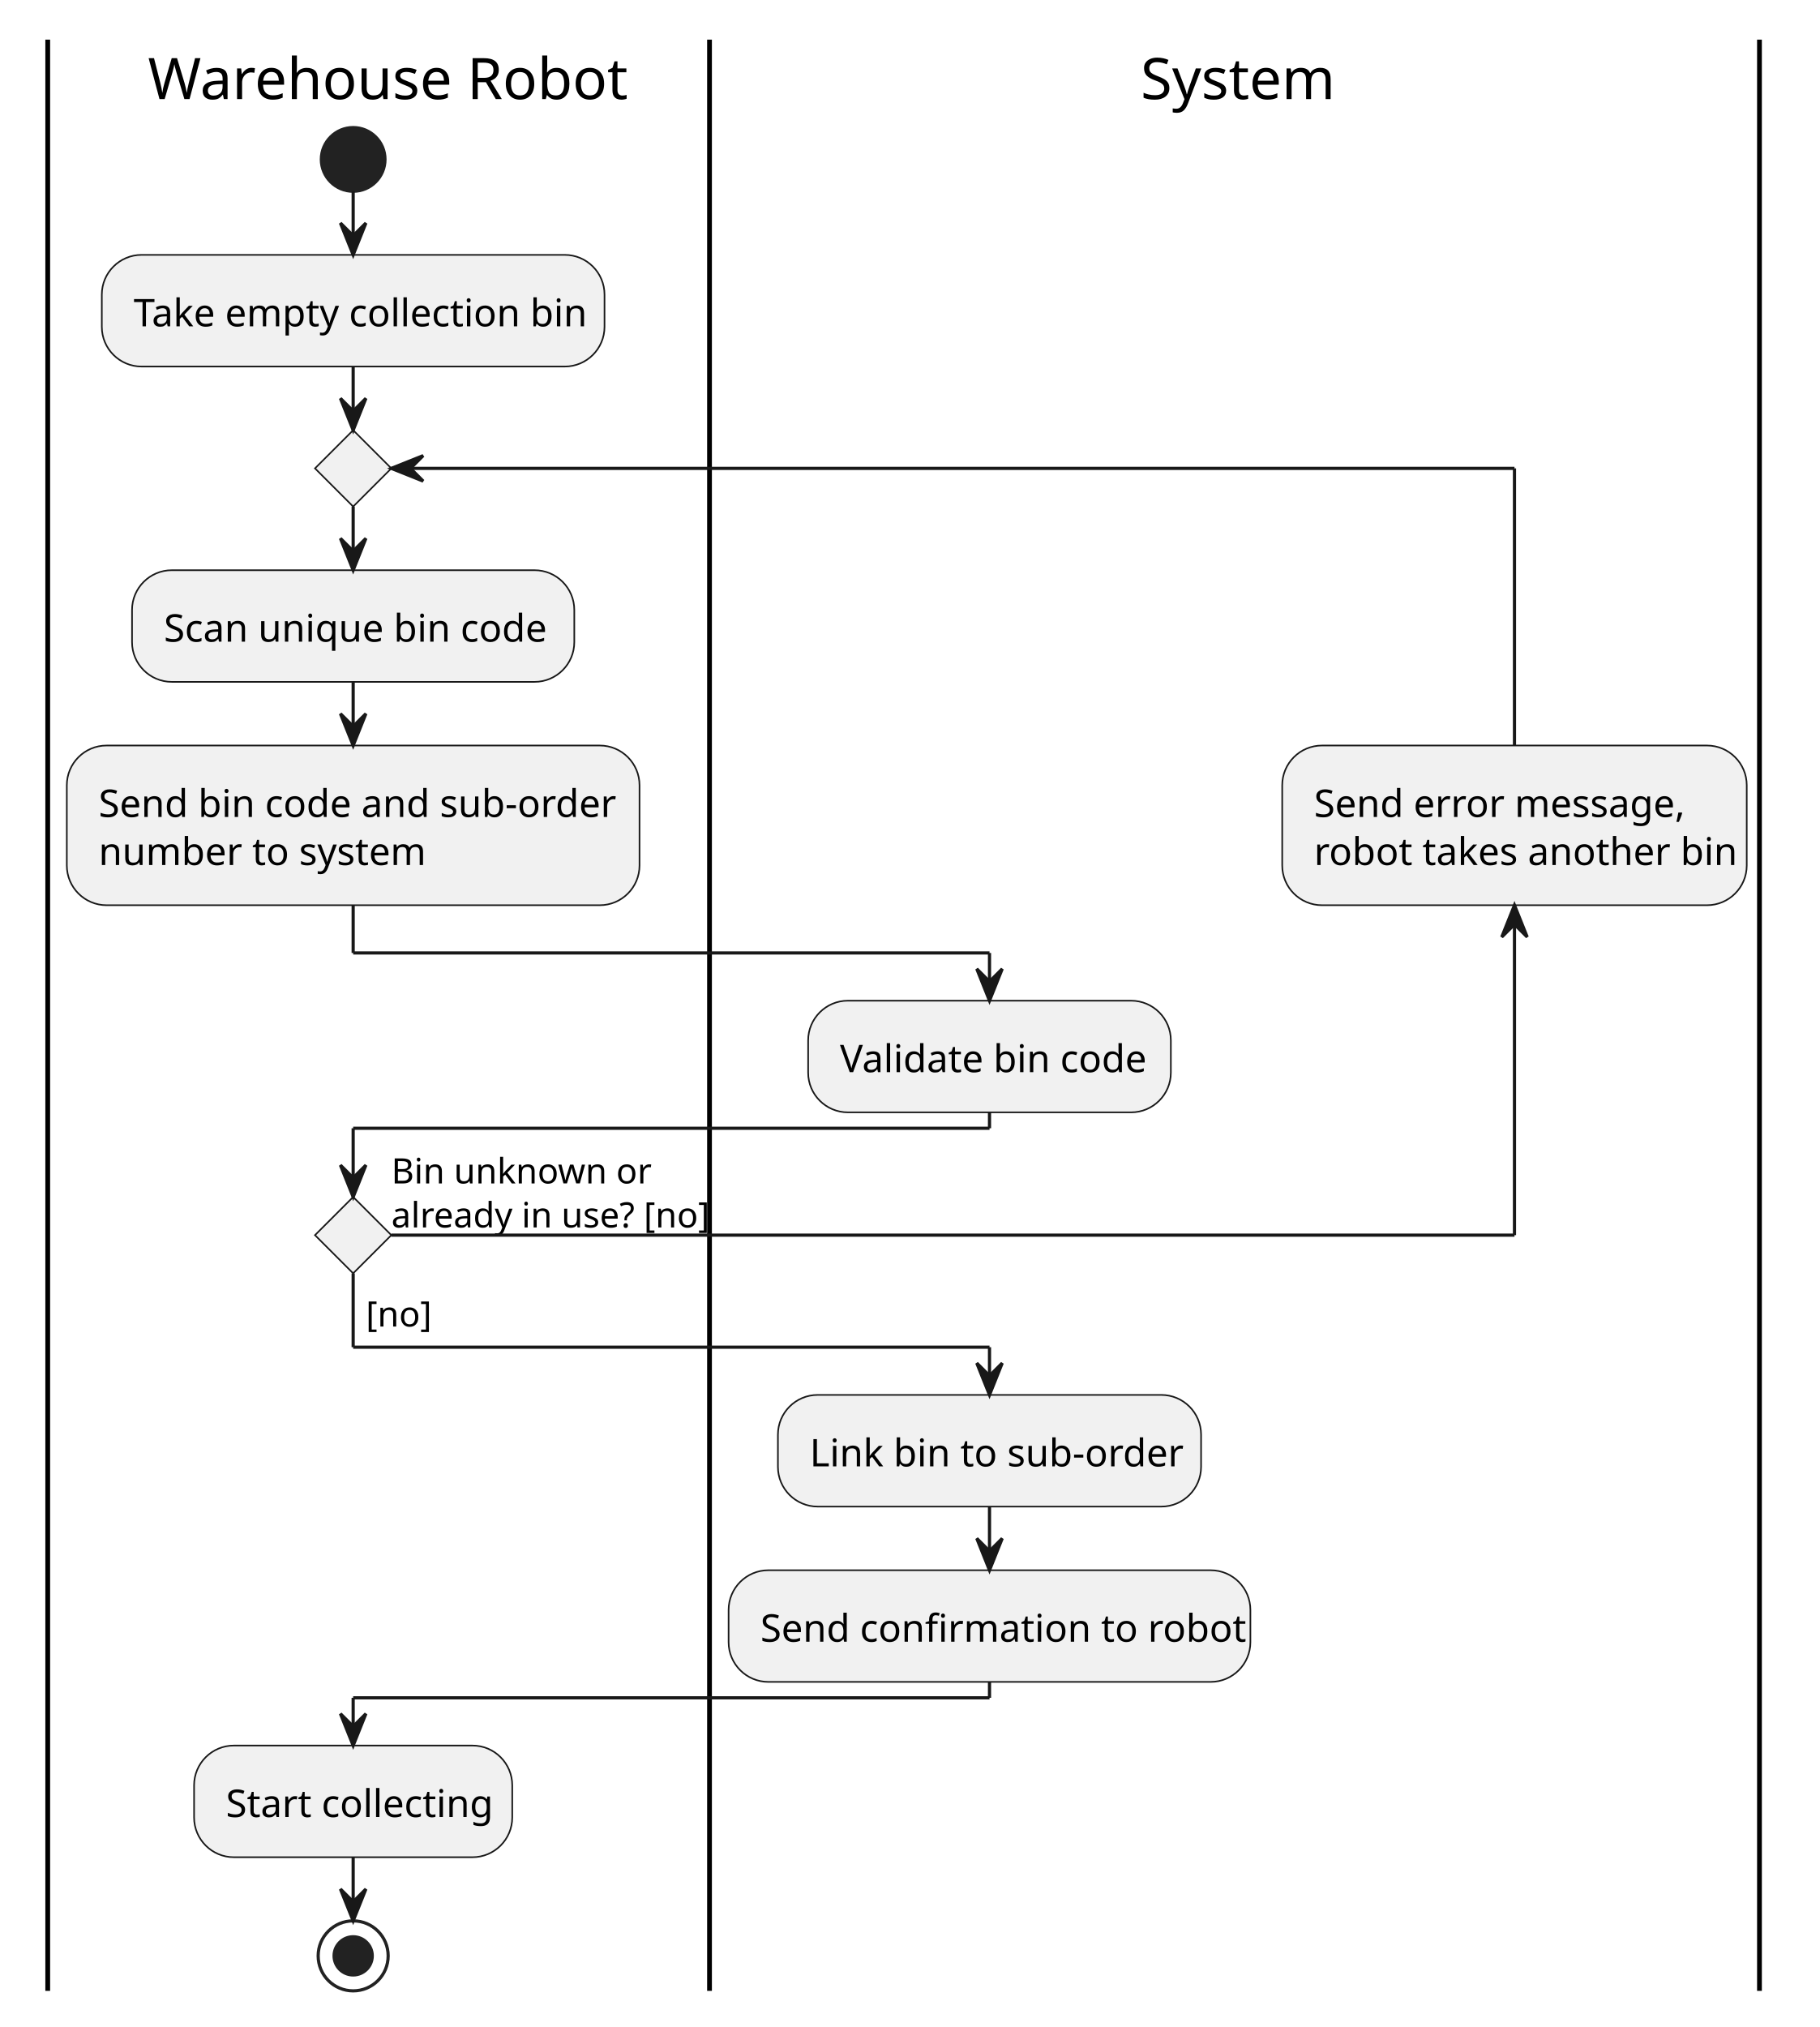
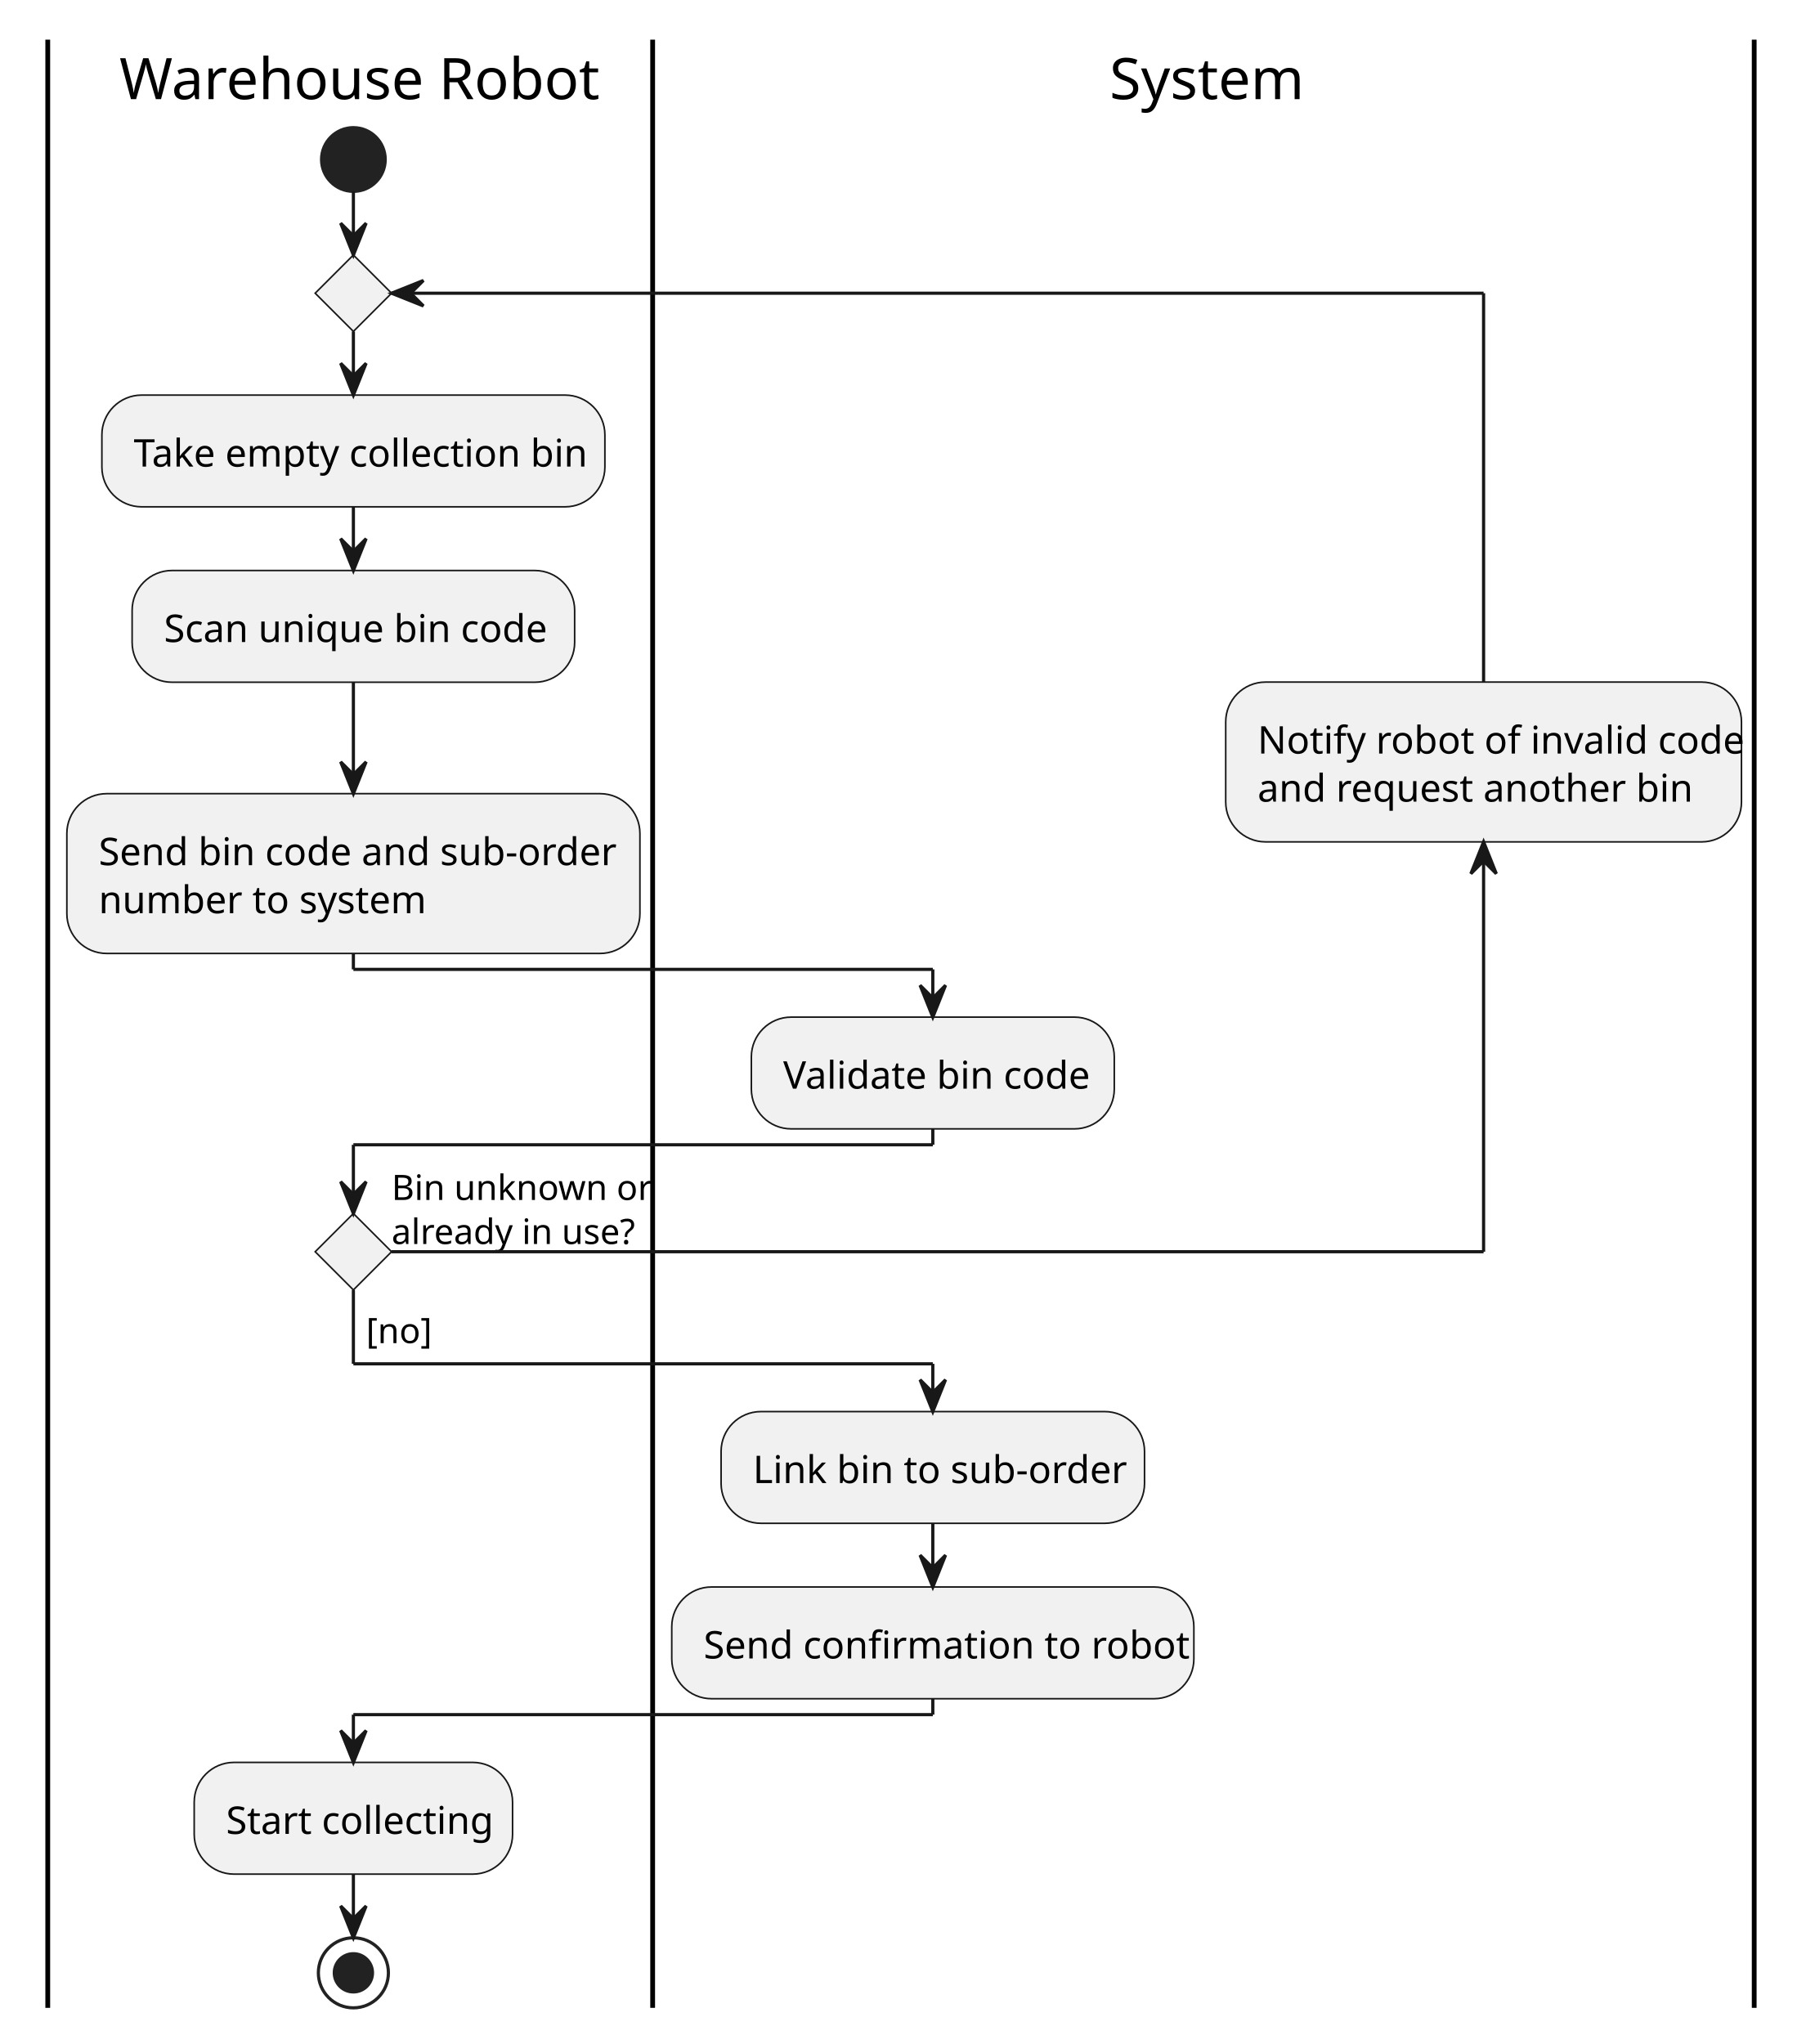
- <svg xmlns="http://www.w3.org/2000/svg" contentStyleType="text/css" height="637px" preserveAspectRatio="none" style="width:572px;height:637px;background:#FFFFFF;" version="1.1" viewBox="0 0 572 637" width="572px" zoomAndPan="magnify">
+ <svg xmlns="http://www.w3.org/2000/svg" contentStyleType="text/css" height="642px" preserveAspectRatio="none" style="width:570px;height:642px;background:#FFFFFF;" version="1.1" viewBox="0 0 570 642" width="570px" zoomAndPan="magnify">
  <defs />
  <g>
-     <rect fill="none" height="22.641" style="stroke:none;stroke-width:1.0;" width="539.5" x="15" y="12.455" />
+     <rect fill="none" height="22.641" style="stroke:none;stroke-width:1.0;" width="537.5" x="15" y="12.455" />
    <ellipse cx="111" cy="50.096" fill="#222222" rx="10" ry="10" style="stroke:#222222;stroke-width:1.0;" />
-     <rect fill="#F1F1F1" height="35.094" rx="12.5" ry="12.5" style="stroke:#181818;stroke-width:0.5;" width="158" x="32" y="80.096" />
-     <text fill="#000000" font-family="sans-serif" font-size="12" lengthAdjust="spacing" textLength="138" x="42" y="102.553">Take empty collection bin</text>
+     <rect fill="#F1F1F1" height="35.094" rx="12.5" ry="12.5" style="stroke:#181818;stroke-width:0.5;" width="158" x="32" y="124.096" />
+     <text fill="#000000" font-family="sans-serif" font-size="12" lengthAdjust="spacing" textLength="138" x="42" y="146.553">Take empty collection bin</text>
    <rect fill="#F1F1F1" height="35.094" rx="12.5" ry="12.5" style="stroke:#181818;stroke-width:0.5;" width="139" x="41.5" y="179.19" />
    <text fill="#000000" font-family="sans-serif" font-size="12" lengthAdjust="spacing" textLength="119" x="51.5" y="201.647">Scan unique bin code</text>
-     <rect fill="#F1F1F1" height="50.188" rx="12.5" ry="12.5" style="stroke:#181818;stroke-width:0.5;" width="180" x="21" y="234.283" />
-     <text fill="#000000" font-family="sans-serif" font-size="12" lengthAdjust="spacing" textLength="160" x="31" y="256.74">Send bin code and sub-order</text>
-     <text fill="#000000" font-family="sans-serif" font-size="12" lengthAdjust="spacing" textLength="99" x="31" y="271.834">number to system</text>
-     <polygon fill="#F1F1F1" points="111,135.19,123,147.19,111,159.19,99,147.19,111,135.19" style="stroke:#181818;stroke-width:0.5;" />
-     <polygon fill="#F1F1F1" points="111,376.153,123,388.153,111,400.153,99,388.153,111,376.153" style="stroke:#181818;stroke-width:0.5;" />
-     <text fill="#000000" font-family="sans-serif" font-size="11" lengthAdjust="spacing" textLength="76" x="123" y="371.9">Bin unknown or</text>
-     <text fill="#000000" font-family="sans-serif" font-size="11" lengthAdjust="spacing" textLength="95" x="123" y="385.736">already in use? [no]</text>
-     <rect fill="#F1F1F1" height="35.094" rx="12.5" ry="12.5" style="stroke:#181818;stroke-width:0.5;" width="100" x="61" y="548.551" />
-     <text fill="#000000" font-family="sans-serif" font-size="12" lengthAdjust="spacing" textLength="80" x="71" y="571.008">Start collecting</text>
-     <ellipse cx="111" cy="614.644" fill="none" rx="11" ry="11" style="stroke:#222222;stroke-width:1.0;" />
-     <ellipse cx="111" cy="614.644" fill="#222222" rx="6" ry="6" style="stroke:#222222;stroke-width:1.0;" />
-     <line style="stroke:#000000;stroke-width:1.5;" x1="15" x2="15" y1="12.455" y2="625.644" />
-     <rect fill="#F1F1F1" height="35.094" rx="12.5" ry="12.5" style="stroke:#181818;stroke-width:0.5;" width="114" x="254" y="314.471" />
-     <text fill="#000000" font-family="sans-serif" font-size="12" lengthAdjust="spacing" textLength="94" x="264" y="336.928">Validate bin code</text>
-     <rect fill="#F1F1F1" height="50.188" rx="12.5" ry="12.5" style="stroke:#181818;stroke-width:0.5;" width="146" x="403" y="234.283" />
-     <text fill="#000000" font-family="sans-serif" font-size="12" lengthAdjust="spacing" textLength="117" x="413" y="256.74">Send error message,</text>
-     <text fill="#000000" font-family="sans-serif" font-size="12" lengthAdjust="spacing" textLength="126" x="413" y="271.834">robot takes another bin</text>
-     <rect fill="#F1F1F1" height="35.094" rx="12.5" ry="12.5" style="stroke:#181818;stroke-width:0.5;" width="133" x="244.5" y="438.363" />
-     <text fill="#000000" font-family="sans-serif" font-size="12" lengthAdjust="spacing" textLength="113" x="254.5" y="460.82">Link bin to sub-order</text>
-     <rect fill="#F1F1F1" height="35.094" rx="12.5" ry="12.5" style="stroke:#181818;stroke-width:0.5;" width="164" x="229" y="493.457" />
-     <text fill="#000000" font-family="sans-serif" font-size="12" lengthAdjust="spacing" textLength="144" x="239" y="515.914">Send confirmation to robot</text>
-     <line style="stroke:#000000;stroke-width:1.5;" x1="223" x2="223" y1="12.455" y2="625.644" />
-     <line style="stroke:#000000;stroke-width:1.5;" x1="553" x2="553" y1="12.455" y2="625.644" />
+     <rect fill="#F1F1F1" height="50.188" rx="12.5" ry="12.5" style="stroke:#181818;stroke-width:0.5;" width="180" x="21" y="249.283" />
+     <text fill="#000000" font-family="sans-serif" font-size="12" lengthAdjust="spacing" textLength="160" x="31" y="271.74">Send bin code and sub-order</text>
+     <text fill="#000000" font-family="sans-serif" font-size="12" lengthAdjust="spacing" textLength="99" x="31" y="286.834">number to system</text>
+     <polygon fill="#F1F1F1" points="111,80.096,123,92.096,111,104.096,99,92.096,111,80.096" style="stroke:#181818;stroke-width:0.5;" />
+     <polygon fill="#F1F1F1" points="111,381.153,123,393.153,111,405.153,99,393.153,111,381.153" style="stroke:#181818;stroke-width:0.5;" />
+     <text fill="#000000" font-family="sans-serif" font-size="11" lengthAdjust="spacing" textLength="76" x="123" y="376.9">Bin unknown or</text>
+     <text fill="#000000" font-family="sans-serif" font-size="11" lengthAdjust="spacing" textLength="74" x="123" y="390.736">already in use?</text>
+     <rect fill="#F1F1F1" height="35.094" rx="12.5" ry="12.5" style="stroke:#181818;stroke-width:0.5;" width="100" x="61" y="553.551" />
+     <text fill="#000000" font-family="sans-serif" font-size="12" lengthAdjust="spacing" textLength="80" x="71" y="576.008">Start collecting</text>
+     <ellipse cx="111" cy="619.644" fill="none" rx="11" ry="11" style="stroke:#222222;stroke-width:1.0;" />
+     <ellipse cx="111" cy="619.644" fill="#222222" rx="6" ry="6" style="stroke:#222222;stroke-width:1.0;" />
+     <line style="stroke:#000000;stroke-width:1.5;" x1="15" x2="15" y1="12.455" y2="630.644" />
+     <rect fill="#F1F1F1" height="35.094" rx="12.5" ry="12.5" style="stroke:#181818;stroke-width:0.5;" width="114" x="236" y="319.471" />
+     <text fill="#000000" font-family="sans-serif" font-size="12" lengthAdjust="spacing" textLength="94" x="246" y="341.928">Validate bin code</text>
+     <rect fill="#F1F1F1" height="50.188" rx="12.5" ry="12.5" style="stroke:#181818;stroke-width:0.5;" width="162" x="385" y="214.236" />
+     <text fill="#000000" font-family="sans-serif" font-size="12" lengthAdjust="spacing" textLength="142" x="395" y="236.693">Notify robot of invalid code</text>
+     <text fill="#000000" font-family="sans-serif" font-size="12" lengthAdjust="spacing" textLength="131" x="395" y="251.787">and request another bin</text>
+     <rect fill="#F1F1F1" height="35.094" rx="12.5" ry="12.5" style="stroke:#181818;stroke-width:0.5;" width="133" x="226.5" y="443.363" />
+     <text fill="#000000" font-family="sans-serif" font-size="12" lengthAdjust="spacing" textLength="113" x="236.5" y="465.82">Link bin to sub-order</text>
+     <rect fill="#F1F1F1" height="35.094" rx="12.5" ry="12.5" style="stroke:#181818;stroke-width:0.5;" width="164" x="211" y="498.457" />
+     <text fill="#000000" font-family="sans-serif" font-size="12" lengthAdjust="spacing" textLength="144" x="221" y="520.914">Send confirmation to robot</text>
+     <line style="stroke:#000000;stroke-width:1.5;" x1="205" x2="205" y1="12.455" y2="630.644" />
+     <line style="stroke:#000000;stroke-width:1.5;" x1="551" x2="551" y1="12.455" y2="630.644" />
+     <line style="stroke:#181818;stroke-width:1.0;" x1="111" x2="111" y1="159.19" y2="179.19" />
+     <polygon fill="#181818" points="107,169.19,111,179.19,115,169.19,111,173.19" style="stroke:#181818;stroke-width:1.0;" />
+     <line style="stroke:#181818;stroke-width:1.0;" x1="111" x2="111" y1="214.283" y2="249.283" />
+     <polygon fill="#181818" points="107,239.283,111,249.283,115,239.283,111,243.283" style="stroke:#181818;stroke-width:1.0;" />
+     <line style="stroke:#181818;stroke-width:1.0;" x1="111" x2="111" y1="104.096" y2="124.096" />
+     <polygon fill="#181818" points="107,114.096,111,124.096,115,114.096,111,118.096" style="stroke:#181818;stroke-width:1.0;" />
    <line style="stroke:#181818;stroke-width:1.0;" x1="111" x2="111" y1="60.096" y2="80.096" />
    <polygon fill="#181818" points="107,70.096,111,80.096,115,70.096,111,74.096" style="stroke:#181818;stroke-width:1.0;" />
-     <line style="stroke:#181818;stroke-width:1.0;" x1="111" x2="111" y1="214.283" y2="234.283" />
-     <polygon fill="#181818" points="107,224.283,111,234.283,115,224.283,111,228.283" style="stroke:#181818;stroke-width:1.0;" />
-     <line style="stroke:#181818;stroke-width:1.0;" x1="111" x2="111" y1="159.19" y2="179.19" />
-     <polygon fill="#181818" points="107,169.19,111,179.19,115,169.19,111,173.19" style="stroke:#181818;stroke-width:1.0;" />
-     <line style="stroke:#181818;stroke-width:1.0;" x1="111" x2="111" y1="115.189" y2="135.19" />
-     <polygon fill="#181818" points="107,125.189,111,135.19,115,125.189,111,129.19" style="stroke:#181818;stroke-width:1.0;" />
-     <line style="stroke:#181818;stroke-width:1.0;" x1="111" x2="111" y1="583.644" y2="603.644" />
-     <polygon fill="#181818" points="107,593.644,111,603.644,115,593.644,111,597.644" style="stroke:#181818;stroke-width:1.0;" />
-     <line style="stroke:#181818;stroke-width:1.0;" x1="311" x2="311" y1="473.457" y2="493.457" />
-     <polygon fill="#181818" points="307,483.457,311,493.457,315,483.457,311,487.457" style="stroke:#181818;stroke-width:1.0;" />
-     <line style="stroke:#181818;stroke-width:1.0;" x1="111" x2="111" y1="284.471" y2="299.471" />
-     <line style="stroke:#181818;stroke-width:1.0;" x1="111" x2="311" y1="299.471" y2="299.471" />
-     <line style="stroke:#181818;stroke-width:1.0;" x1="311" x2="311" y1="299.471" y2="314.471" />
-     <polygon fill="#181818" points="307,304.471,311,314.471,315,304.471,311,308.471" style="stroke:#181818;stroke-width:1.0;" />
-     <line style="stroke:#181818;stroke-width:1.0;" x1="123" x2="476" y1="388.153" y2="388.153" />
-     <line style="stroke:#181818;stroke-width:1.0;" x1="476" x2="476" y1="284.471" y2="388.153" />
-     <polygon fill="#181818" points="472,294.471,476,284.471,480,294.471,476,290.471" style="stroke:#181818;stroke-width:1.0;" />
-     <line style="stroke:#181818;stroke-width:1.0;" x1="476" x2="476" y1="147.19" y2="234.283" />
-     <line style="stroke:#181818;stroke-width:1.0;" x1="476" x2="123" y1="147.19" y2="147.19" />
-     <polygon fill="#181818" points="133,143.19,123,147.19,133,151.19,129,147.19" style="stroke:#181818;stroke-width:1.0;" />
-     <line style="stroke:#181818;stroke-width:1.0;" x1="311" x2="311" y1="349.565" y2="354.565" />
-     <line style="stroke:#181818;stroke-width:1.0;" x1="311" x2="111" y1="354.565" y2="354.565" />
-     <line style="stroke:#181818;stroke-width:1.0;" x1="111" x2="111" y1="354.565" y2="376.153" />
-     <polygon fill="#181818" points="107,366.153,111,376.153,115,366.153,111,370.153" style="stroke:#181818;stroke-width:1.0;" />
-     <line style="stroke:#181818;stroke-width:1.0;" x1="111" x2="111" y1="400.153" y2="423.363" />
-     <line style="stroke:#181818;stroke-width:1.0;" x1="111" x2="311" y1="423.363" y2="423.363" />
-     <line style="stroke:#181818;stroke-width:1.0;" x1="311" x2="311" y1="423.363" y2="438.363" />
-     <polygon fill="#181818" points="307,428.363,311,438.363,315,428.363,311,432.363" style="stroke:#181818;stroke-width:1.0;" />
-     <text fill="#000000" font-family="sans-serif" font-size="11" lengthAdjust="spacing" textLength="18" x="115" y="416.863">[no]</text>
-     <line style="stroke:#181818;stroke-width:1.0;" x1="311" x2="311" y1="528.551" y2="533.551" />
-     <line style="stroke:#181818;stroke-width:1.0;" x1="311" x2="111" y1="533.551" y2="533.551" />
-     <line style="stroke:#181818;stroke-width:1.0;" x1="111" x2="111" y1="533.551" y2="548.551" />
-     <polygon fill="#181818" points="107,538.551,111,548.551,115,538.551,111,542.551" style="stroke:#181818;stroke-width:1.0;" />
-     <text fill="#000000" font-family="sans-serif" font-size="18" lengthAdjust="spacing" textLength="145" x="46.5" y="31.141">Warehouse Robot</text>
-     <text fill="#000000" font-family="sans-serif" font-size="18" lengthAdjust="spacing" textLength="59" x="358.5" y="31.141">System</text>
+     <line style="stroke:#181818;stroke-width:1.0;" x1="111" x2="111" y1="588.644" y2="608.644" />
+     <polygon fill="#181818" points="107,598.644,111,608.644,115,598.644,111,602.644" style="stroke:#181818;stroke-width:1.0;" />
+     <line style="stroke:#181818;stroke-width:1.0;" x1="293" x2="293" y1="478.457" y2="498.457" />
+     <polygon fill="#181818" points="289,488.457,293,498.457,297,488.457,293,492.457" style="stroke:#181818;stroke-width:1.0;" />
+     <line style="stroke:#181818;stroke-width:1.0;" x1="111" x2="111" y1="299.471" y2="304.471" />
+     <line style="stroke:#181818;stroke-width:1.0;" x1="111" x2="293" y1="304.471" y2="304.471" />
+     <line style="stroke:#181818;stroke-width:1.0;" x1="293" x2="293" y1="304.471" y2="319.471" />
+     <polygon fill="#181818" points="289,309.471,293,319.471,297,309.471,293,313.471" style="stroke:#181818;stroke-width:1.0;" />
+     <line style="stroke:#181818;stroke-width:1.0;" x1="123" x2="466" y1="393.153" y2="393.153" />
+     <line style="stroke:#181818;stroke-width:1.0;" x1="466" x2="466" y1="264.424" y2="393.153" />
+     <polygon fill="#181818" points="462,274.424,466,264.424,470,274.424,466,270.424" style="stroke:#181818;stroke-width:1.0;" />
+     <line style="stroke:#181818;stroke-width:1.0;" x1="466" x2="466" y1="92.096" y2="214.236" />
+     <line style="stroke:#181818;stroke-width:1.0;" x1="466" x2="123" y1="92.096" y2="92.096" />
+     <polygon fill="#181818" points="133,88.096,123,92.096,133,96.096,129,92.096" style="stroke:#181818;stroke-width:1.0;" />
+     <line style="stroke:#181818;stroke-width:1.0;" x1="293" x2="293" y1="354.565" y2="359.565" />
+     <line style="stroke:#181818;stroke-width:1.0;" x1="293" x2="111" y1="359.565" y2="359.565" />
+     <line style="stroke:#181818;stroke-width:1.0;" x1="111" x2="111" y1="359.565" y2="381.153" />
+     <polygon fill="#181818" points="107,371.153,111,381.153,115,371.153,111,375.153" style="stroke:#181818;stroke-width:1.0;" />
+     <line style="stroke:#181818;stroke-width:1.0;" x1="111" x2="111" y1="405.153" y2="428.363" />
+     <line style="stroke:#181818;stroke-width:1.0;" x1="111" x2="293" y1="428.363" y2="428.363" />
+     <line style="stroke:#181818;stroke-width:1.0;" x1="293" x2="293" y1="428.363" y2="443.363" />
+     <polygon fill="#181818" points="289,433.363,293,443.363,297,433.363,293,437.363" style="stroke:#181818;stroke-width:1.0;" />
+     <text fill="#000000" font-family="sans-serif" font-size="11" lengthAdjust="spacing" textLength="18" x="115" y="421.863">[no]</text>
+     <line style="stroke:#181818;stroke-width:1.0;" x1="293" x2="293" y1="533.551" y2="538.551" />
+     <line style="stroke:#181818;stroke-width:1.0;" x1="293" x2="111" y1="538.551" y2="538.551" />
+     <line style="stroke:#181818;stroke-width:1.0;" x1="111" x2="111" y1="538.551" y2="553.551" />
+     <polygon fill="#181818" points="107,543.551,111,553.551,115,543.551,111,547.551" style="stroke:#181818;stroke-width:1.0;" />
+     <text fill="#000000" font-family="sans-serif" font-size="18" lengthAdjust="spacing" textLength="145" x="37.5" y="31.141">Warehouse Robot</text>
+     <text fill="#000000" font-family="sans-serif" font-size="18" lengthAdjust="spacing" textLength="59" x="348.5" y="31.141">System</text>
  </g>
</svg>
